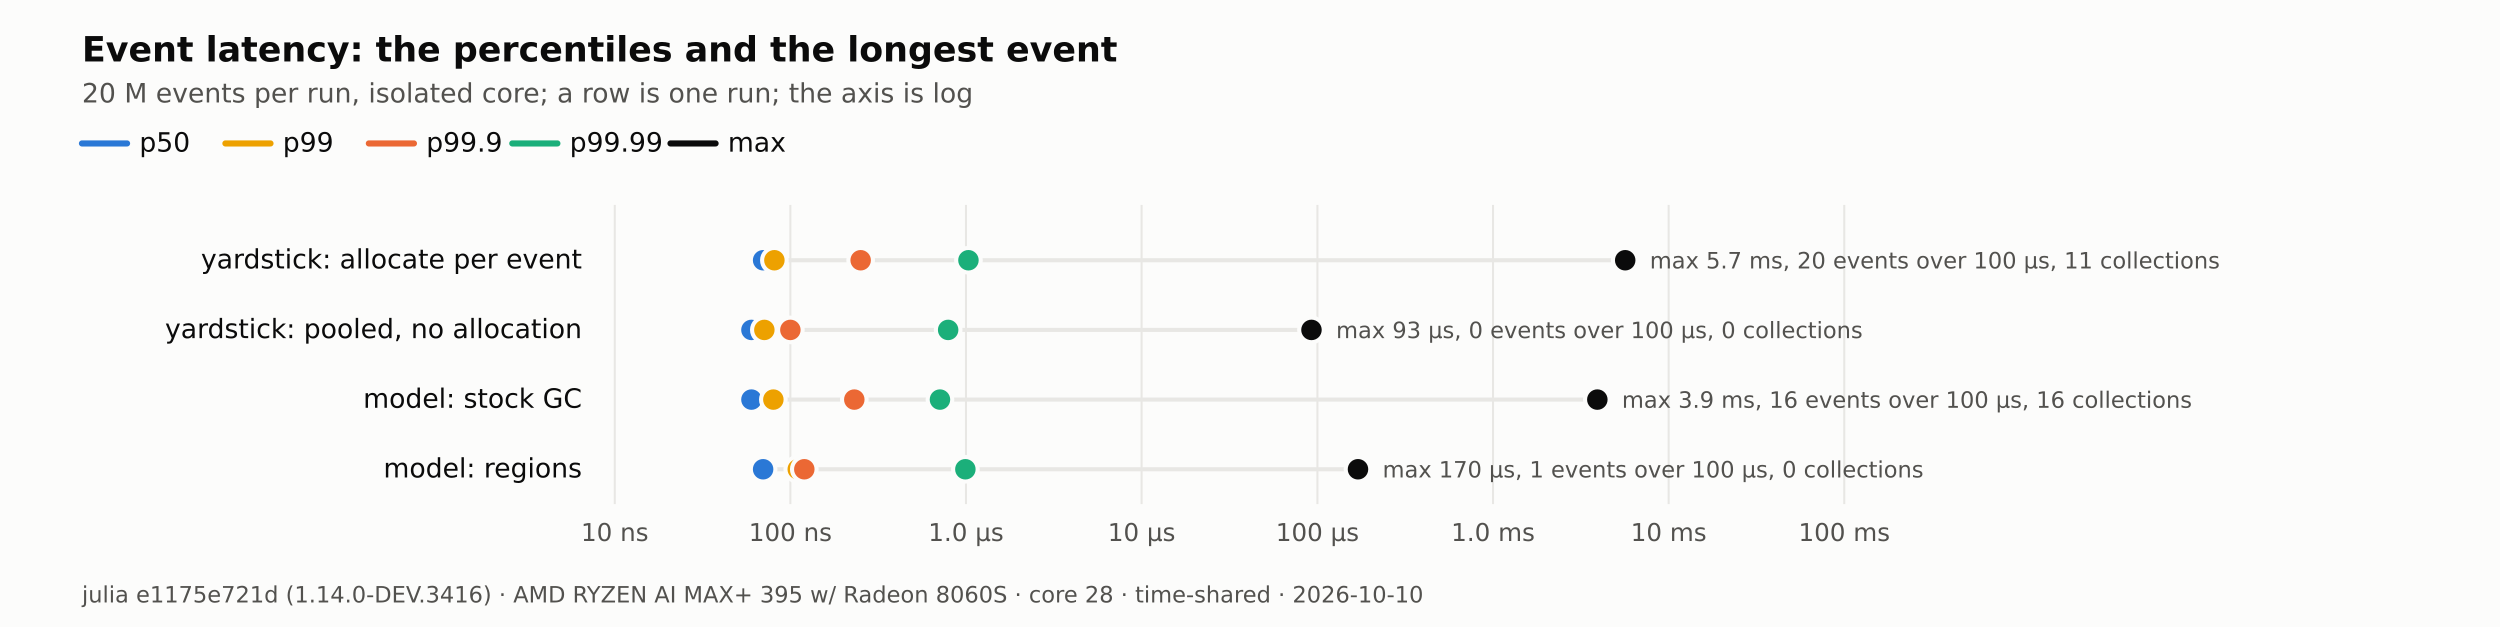
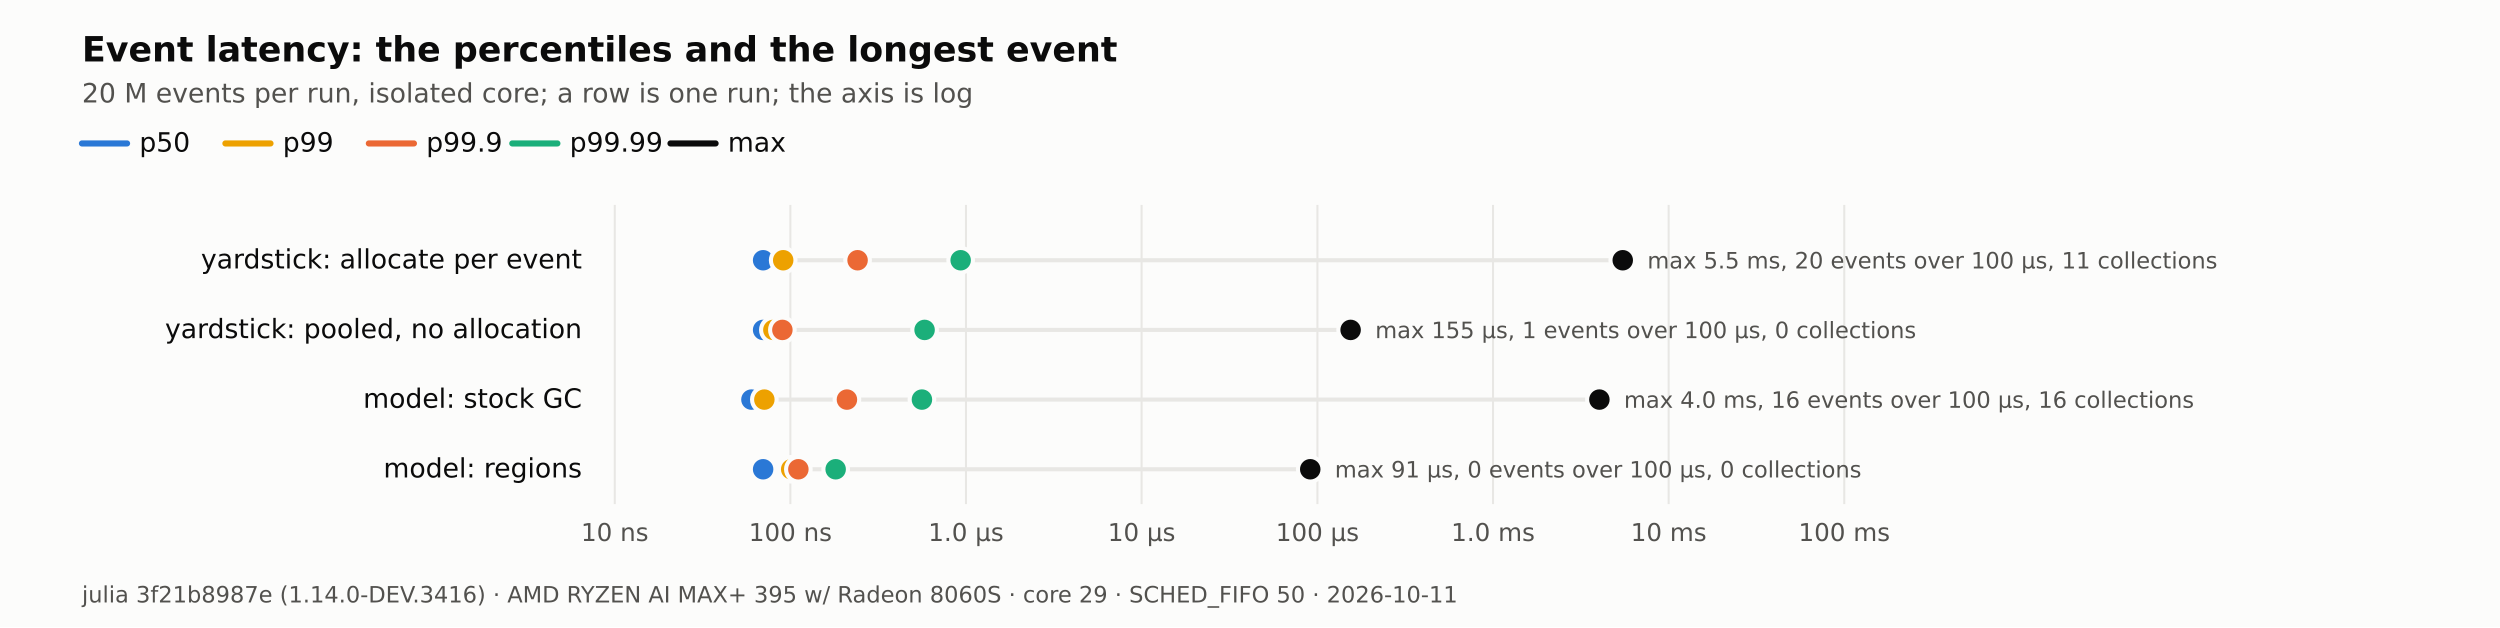
<svg xmlns="http://www.w3.org/2000/svg" viewBox="0 0 1220 306" font-size="13">
  <rect width="1220" height="306" fill="#fcfcfb" />
  <text x="40.0" y="30.0" font-family="DejaVu Sans, sans-serif" font-size="17" fill="#0b0b0b" text-anchor="start" font-weight="bold">Event latency: the percentiles and the longest event</text>
  <text x="40.0" y="50.0" font-family="DejaVu Sans, sans-serif" font-size="13" fill="#52514e" text-anchor="start">20 M events per run, isolated core; a row is one run; the axis is log</text>
  <line x1="40" y1="70" x2="62" y2="70" stroke="#2a78d6" stroke-width="3" stroke-linecap="round" />
  <text x="68.0" y="74.0" font-family="DejaVu Sans, sans-serif" font-size="13" fill="#0b0b0b" text-anchor="start">p50</text>
  <line x1="110" y1="70" x2="132" y2="70" stroke="#eda100" stroke-width="3" stroke-linecap="round" />
  <text x="138.0" y="74.0" font-family="DejaVu Sans, sans-serif" font-size="13" fill="#0b0b0b" text-anchor="start">p99</text>
  <line x1="180" y1="70" x2="202" y2="70" stroke="#eb6834" stroke-width="3" stroke-linecap="round" />
  <text x="208.0" y="74.0" font-family="DejaVu Sans, sans-serif" font-size="13" fill="#0b0b0b" text-anchor="start">p99.9</text>
  <line x1="250.0" y1="70" x2="272.0" y2="70" stroke="#1baf7a" stroke-width="3" stroke-linecap="round" />
  <text x="278.0" y="74.0" font-family="DejaVu Sans, sans-serif" font-size="13" fill="#0b0b0b" text-anchor="start">p99.99</text>
  <line x1="327.2" y1="70" x2="349.2" y2="70" stroke="#0b0b0b" stroke-width="3" stroke-linecap="round" />
  <text x="355.2" y="74.0" font-family="DejaVu Sans, sans-serif" font-size="13" fill="#0b0b0b" text-anchor="start">max</text>
  <line x1="300.0" y1="100" x2="300.0" y2="246" stroke="#e8e7e4" stroke-width="1" />
  <text x="300.0" y="264.0" font-family="DejaVu Sans, sans-serif" font-size="12" fill="#52514e" text-anchor="middle">10 ns</text>
  <line x1="385.7" y1="100" x2="385.7" y2="246" stroke="#e8e7e4" stroke-width="1" />
  <text x="385.7" y="264.0" font-family="DejaVu Sans, sans-serif" font-size="12" fill="#52514e" text-anchor="middle">100 ns</text>
  <line x1="471.4" y1="100" x2="471.4" y2="246" stroke="#e8e7e4" stroke-width="1" />
  <text x="471.4" y="264.0" font-family="DejaVu Sans, sans-serif" font-size="12" fill="#52514e" text-anchor="middle">1.0 µs</text>
  <line x1="557.1" y1="100" x2="557.1" y2="246" stroke="#e8e7e4" stroke-width="1" />
  <text x="557.1" y="264.0" font-family="DejaVu Sans, sans-serif" font-size="12" fill="#52514e" text-anchor="middle">10 µs</text>
  <line x1="642.9" y1="100" x2="642.9" y2="246" stroke="#e8e7e4" stroke-width="1" />
  <text x="642.9" y="264.0" font-family="DejaVu Sans, sans-serif" font-size="12" fill="#52514e" text-anchor="middle">100 µs</text>
  <line x1="728.6" y1="100" x2="728.6" y2="246" stroke="#e8e7e4" stroke-width="1" />
  <text x="728.6" y="264.0" font-family="DejaVu Sans, sans-serif" font-size="12" fill="#52514e" text-anchor="middle">1.0 ms</text>
  <line x1="814.3" y1="100" x2="814.3" y2="246" stroke="#e8e7e4" stroke-width="1" />
  <text x="814.3" y="264.0" font-family="DejaVu Sans, sans-serif" font-size="12" fill="#52514e" text-anchor="middle">10 ms</text>
  <line x1="900.0" y1="100" x2="900.0" y2="246" stroke="#e8e7e4" stroke-width="1" />
  <text x="900.0" y="264.0" font-family="DejaVu Sans, sans-serif" font-size="12" fill="#52514e" text-anchor="middle">100 ms</text>
  <text x="284.0" y="131.0" font-family="DejaVu Sans, sans-serif" font-size="13" fill="#0b0b0b" text-anchor="end">yardstick: allocate per event</text>
-   <line x1="372.4" y1="127.0" x2="793.1" y2="127.0" stroke="#e8e7e4" stroke-width="2" />
+   <line x1="372.4" y1="127.0" x2="791.9" y2="127.0" stroke="#e8e7e4" stroke-width="2" />
  <circle cx="372.4" cy="127.0" r="6" fill="#2a78d6" stroke="#fcfcfb" stroke-width="2" />
-   <circle cx="377.9" cy="127.0" r="6" fill="#eda100" stroke="#fcfcfb" stroke-width="2" />
-   <circle cx="420.0" cy="127.0" r="6" fill="#eb6834" stroke="#fcfcfb" stroke-width="2" />
-   <circle cx="472.6" cy="127.0" r="6" fill="#1baf7a" stroke="#fcfcfb" stroke-width="2" />
-   <circle cx="793.1" cy="127.0" r="6" fill="#0b0b0b" stroke="#fcfcfb" stroke-width="2" />
-   <text x="805.1" y="131.0" font-family="DejaVu Sans, sans-serif" font-size="11" fill="#52514e" text-anchor="start">max 5.7 ms, 20 events over 100 µs, 11 collections</text>
+   <circle cx="382.2" cy="127.0" r="6" fill="#eda100" stroke="#fcfcfb" stroke-width="2" />
+   <circle cx="418.5" cy="127.0" r="6" fill="#eb6834" stroke="#fcfcfb" stroke-width="2" />
+   <circle cx="468.8" cy="127.0" r="6" fill="#1baf7a" stroke="#fcfcfb" stroke-width="2" />
+   <circle cx="791.9" cy="127.0" r="6" fill="#0b0b0b" stroke="#fcfcfb" stroke-width="2" />
+   <text x="803.9" y="131.0" font-family="DejaVu Sans, sans-serif" font-size="11" fill="#52514e" text-anchor="start">max 5.5 ms, 20 events over 100 µs, 11 collections</text>
  <text x="284.0" y="165.0" font-family="DejaVu Sans, sans-serif" font-size="13" fill="#0b0b0b" text-anchor="end">yardstick: pooled, no allocation</text>
-   <line x1="366.7" y1="161.0" x2="640.0" y2="161.0" stroke="#e8e7e4" stroke-width="2" />
-   <circle cx="366.7" cy="161.0" r="6" fill="#2a78d6" stroke="#fcfcfb" stroke-width="2" />
-   <circle cx="373.0" cy="161.0" r="6" fill="#eda100" stroke="#fcfcfb" stroke-width="2" />
-   <circle cx="385.7" cy="161.0" r="6" fill="#eb6834" stroke="#fcfcfb" stroke-width="2" />
-   <circle cx="462.7" cy="161.0" r="6" fill="#1baf7a" stroke="#fcfcfb" stroke-width="2" />
-   <circle cx="640.0" cy="161.0" r="6" fill="#0b0b0b" stroke="#fcfcfb" stroke-width="2" />
-   <text x="652.0" y="165.0" font-family="DejaVu Sans, sans-serif" font-size="11" fill="#52514e" text-anchor="start">max 93 µs, 0 events over 100 µs, 0 collections</text>
+   <line x1="372.4" y1="161.0" x2="659.1" y2="161.0" stroke="#e8e7e4" stroke-width="2" />
+   <circle cx="372.4" cy="161.0" r="6" fill="#2a78d6" stroke="#fcfcfb" stroke-width="2" />
+   <circle cx="377.4" cy="161.0" r="6" fill="#eda100" stroke="#fcfcfb" stroke-width="2" />
+   <circle cx="381.8" cy="161.0" r="6" fill="#eb6834" stroke="#fcfcfb" stroke-width="2" />
+   <circle cx="451.2" cy="161.0" r="6" fill="#1baf7a" stroke="#fcfcfb" stroke-width="2" />
+   <circle cx="659.1" cy="161.0" r="6" fill="#0b0b0b" stroke="#fcfcfb" stroke-width="2" />
+   <text x="671.1" y="165.0" font-family="DejaVu Sans, sans-serif" font-size="11" fill="#52514e" text-anchor="start">max 155 µs, 1 events over 100 µs, 0 collections</text>
  <text x="284.0" y="199.0" font-family="DejaVu Sans, sans-serif" font-size="13" fill="#0b0b0b" text-anchor="end">model: stock GC</text>
-   <line x1="366.7" y1="195.0" x2="779.5" y2="195.0" stroke="#e8e7e4" stroke-width="2" />
+   <line x1="366.7" y1="195.0" x2="780.5" y2="195.0" stroke="#e8e7e4" stroke-width="2" />
  <circle cx="366.7" cy="195.0" r="6" fill="#2a78d6" stroke="#fcfcfb" stroke-width="2" />
-   <circle cx="377.4" cy="195.0" r="6" fill="#eda100" stroke="#fcfcfb" stroke-width="2" />
-   <circle cx="416.9" cy="195.0" r="6" fill="#eb6834" stroke="#fcfcfb" stroke-width="2" />
-   <circle cx="458.7" cy="195.0" r="6" fill="#1baf7a" stroke="#fcfcfb" stroke-width="2" />
-   <circle cx="779.5" cy="195.0" r="6" fill="#0b0b0b" stroke="#fcfcfb" stroke-width="2" />
-   <text x="791.5" y="199.0" font-family="DejaVu Sans, sans-serif" font-size="11" fill="#52514e" text-anchor="start">max 3.9 ms, 16 events over 100 µs, 16 collections</text>
+   <circle cx="373.0" cy="195.0" r="6" fill="#eda100" stroke="#fcfcfb" stroke-width="2" />
+   <circle cx="413.3" cy="195.0" r="6" fill="#eb6834" stroke="#fcfcfb" stroke-width="2" />
+   <circle cx="449.9" cy="195.0" r="6" fill="#1baf7a" stroke="#fcfcfb" stroke-width="2" />
+   <circle cx="780.5" cy="195.0" r="6" fill="#0b0b0b" stroke="#fcfcfb" stroke-width="2" />
+   <text x="792.5" y="199.0" font-family="DejaVu Sans, sans-serif" font-size="11" fill="#52514e" text-anchor="start">max 4.0 ms, 16 events over 100 µs, 16 collections</text>
  <text x="284.0" y="233.0" font-family="DejaVu Sans, sans-serif" font-size="13" fill="#0b0b0b" text-anchor="end">model: regions</text>
-   <line x1="372.4" y1="229.0" x2="662.7" y2="229.0" stroke="#e8e7e4" stroke-width="2" />
+   <line x1="372.4" y1="229.0" x2="639.4" y2="229.0" stroke="#e8e7e4" stroke-width="2" />
  <circle cx="372.4" cy="229.0" r="6" fill="#2a78d6" stroke="#fcfcfb" stroke-width="2" />
-   <circle cx="389.3" cy="229.0" r="6" fill="#eda100" stroke="#fcfcfb" stroke-width="2" />
-   <circle cx="392.5" cy="229.0" r="6" fill="#eb6834" stroke="#fcfcfb" stroke-width="2" />
-   <circle cx="471.1" cy="229.0" r="6" fill="#1baf7a" stroke="#fcfcfb" stroke-width="2" />
-   <circle cx="662.7" cy="229.0" r="6" fill="#0b0b0b" stroke="#fcfcfb" stroke-width="2" />
-   <text x="674.7" y="233.0" font-family="DejaVu Sans, sans-serif" font-size="11" fill="#52514e" text-anchor="start">max 170 µs, 1 events over 100 µs, 0 collections</text>
-   <text x="40.0" y="294.0" font-family="DejaVu Sans, sans-serif" font-size="11" fill="#52514e" text-anchor="start">julia e1175e721d (1.14.0-DEV.3416) · AMD RYZEN AI MAX+ 395 w/ Radeon 8060S · core 28 · time-shared · 2026-10-10</text>
+   <circle cx="386.1" cy="229.0" r="6" fill="#eda100" stroke="#fcfcfb" stroke-width="2" />
+   <circle cx="389.6" cy="229.0" r="6" fill="#eb6834" stroke="#fcfcfb" stroke-width="2" />
+   <circle cx="407.8" cy="229.0" r="6" fill="#1baf7a" stroke="#fcfcfb" stroke-width="2" />
+   <circle cx="639.4" cy="229.0" r="6" fill="#0b0b0b" stroke="#fcfcfb" stroke-width="2" />
+   <text x="651.4" y="233.0" font-family="DejaVu Sans, sans-serif" font-size="11" fill="#52514e" text-anchor="start">max 91 µs, 0 events over 100 µs, 0 collections</text>
+   <text x="40.0" y="294.0" font-family="DejaVu Sans, sans-serif" font-size="11" fill="#52514e" text-anchor="start">julia 3f21b8987e (1.14.0-DEV.3416) · AMD RYZEN AI MAX+ 395 w/ Radeon 8060S · core 29 · SCHED_FIFO 50 · 2026-10-11</text>
</svg>
